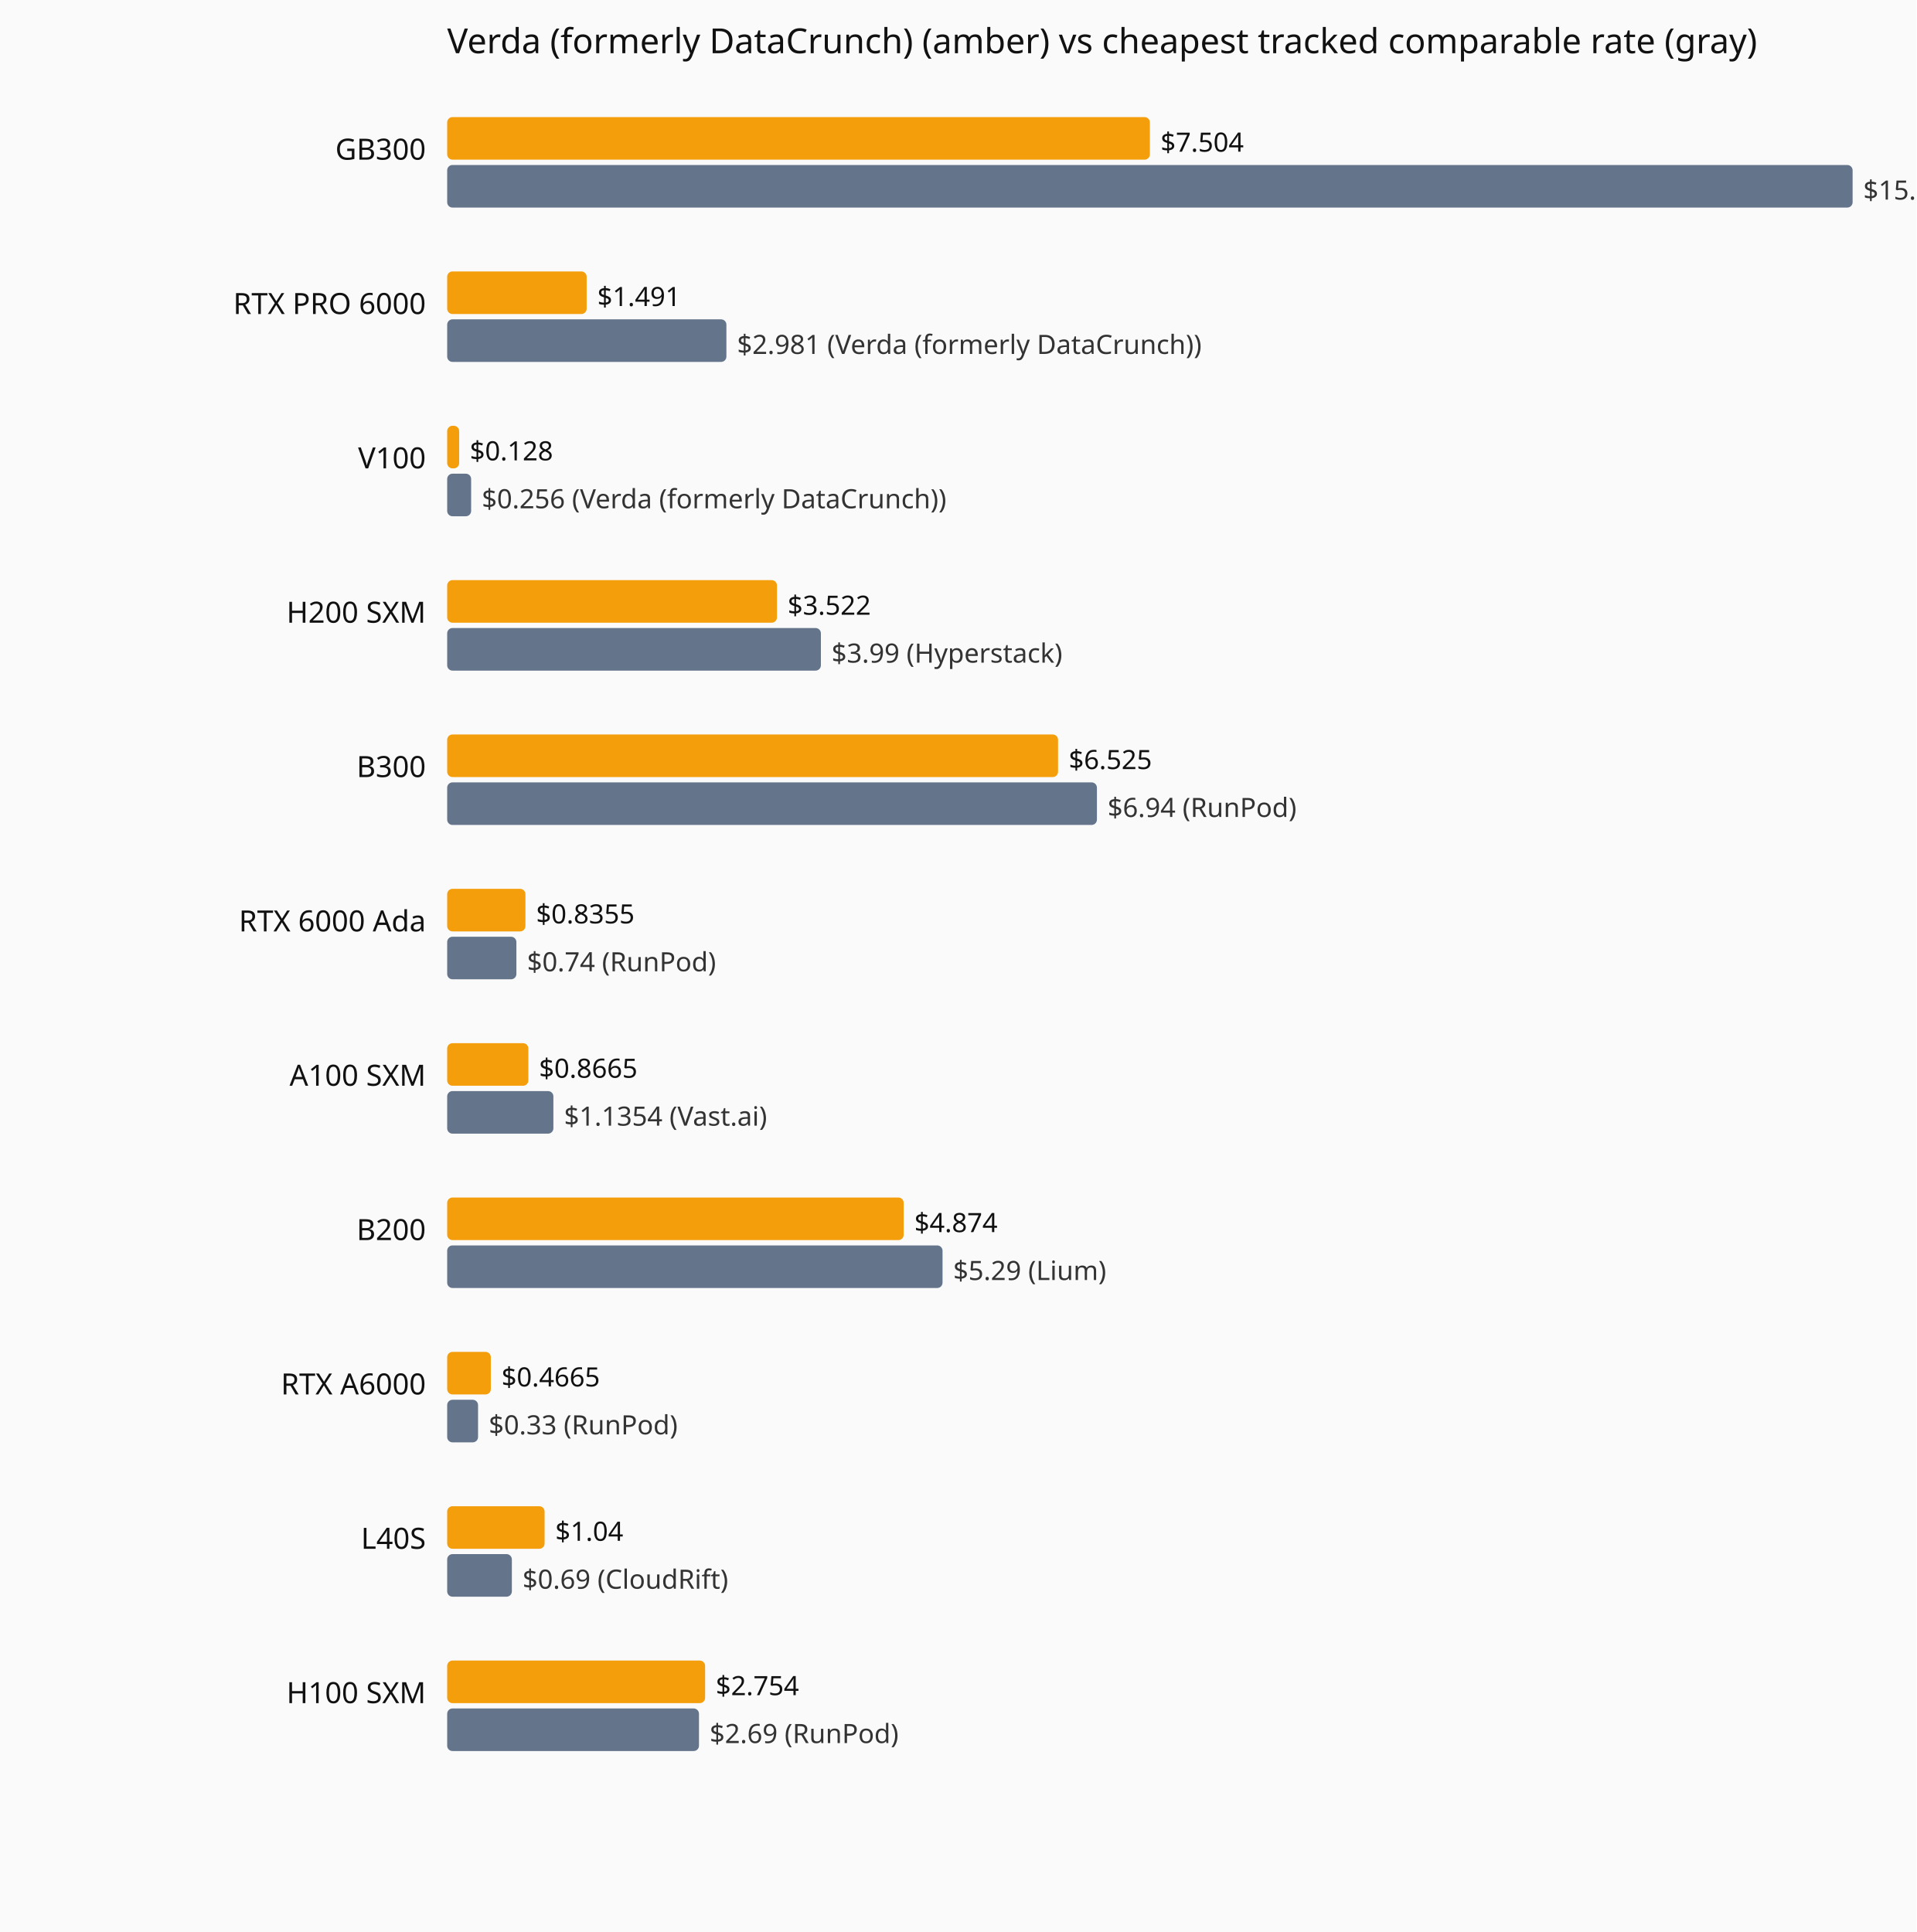
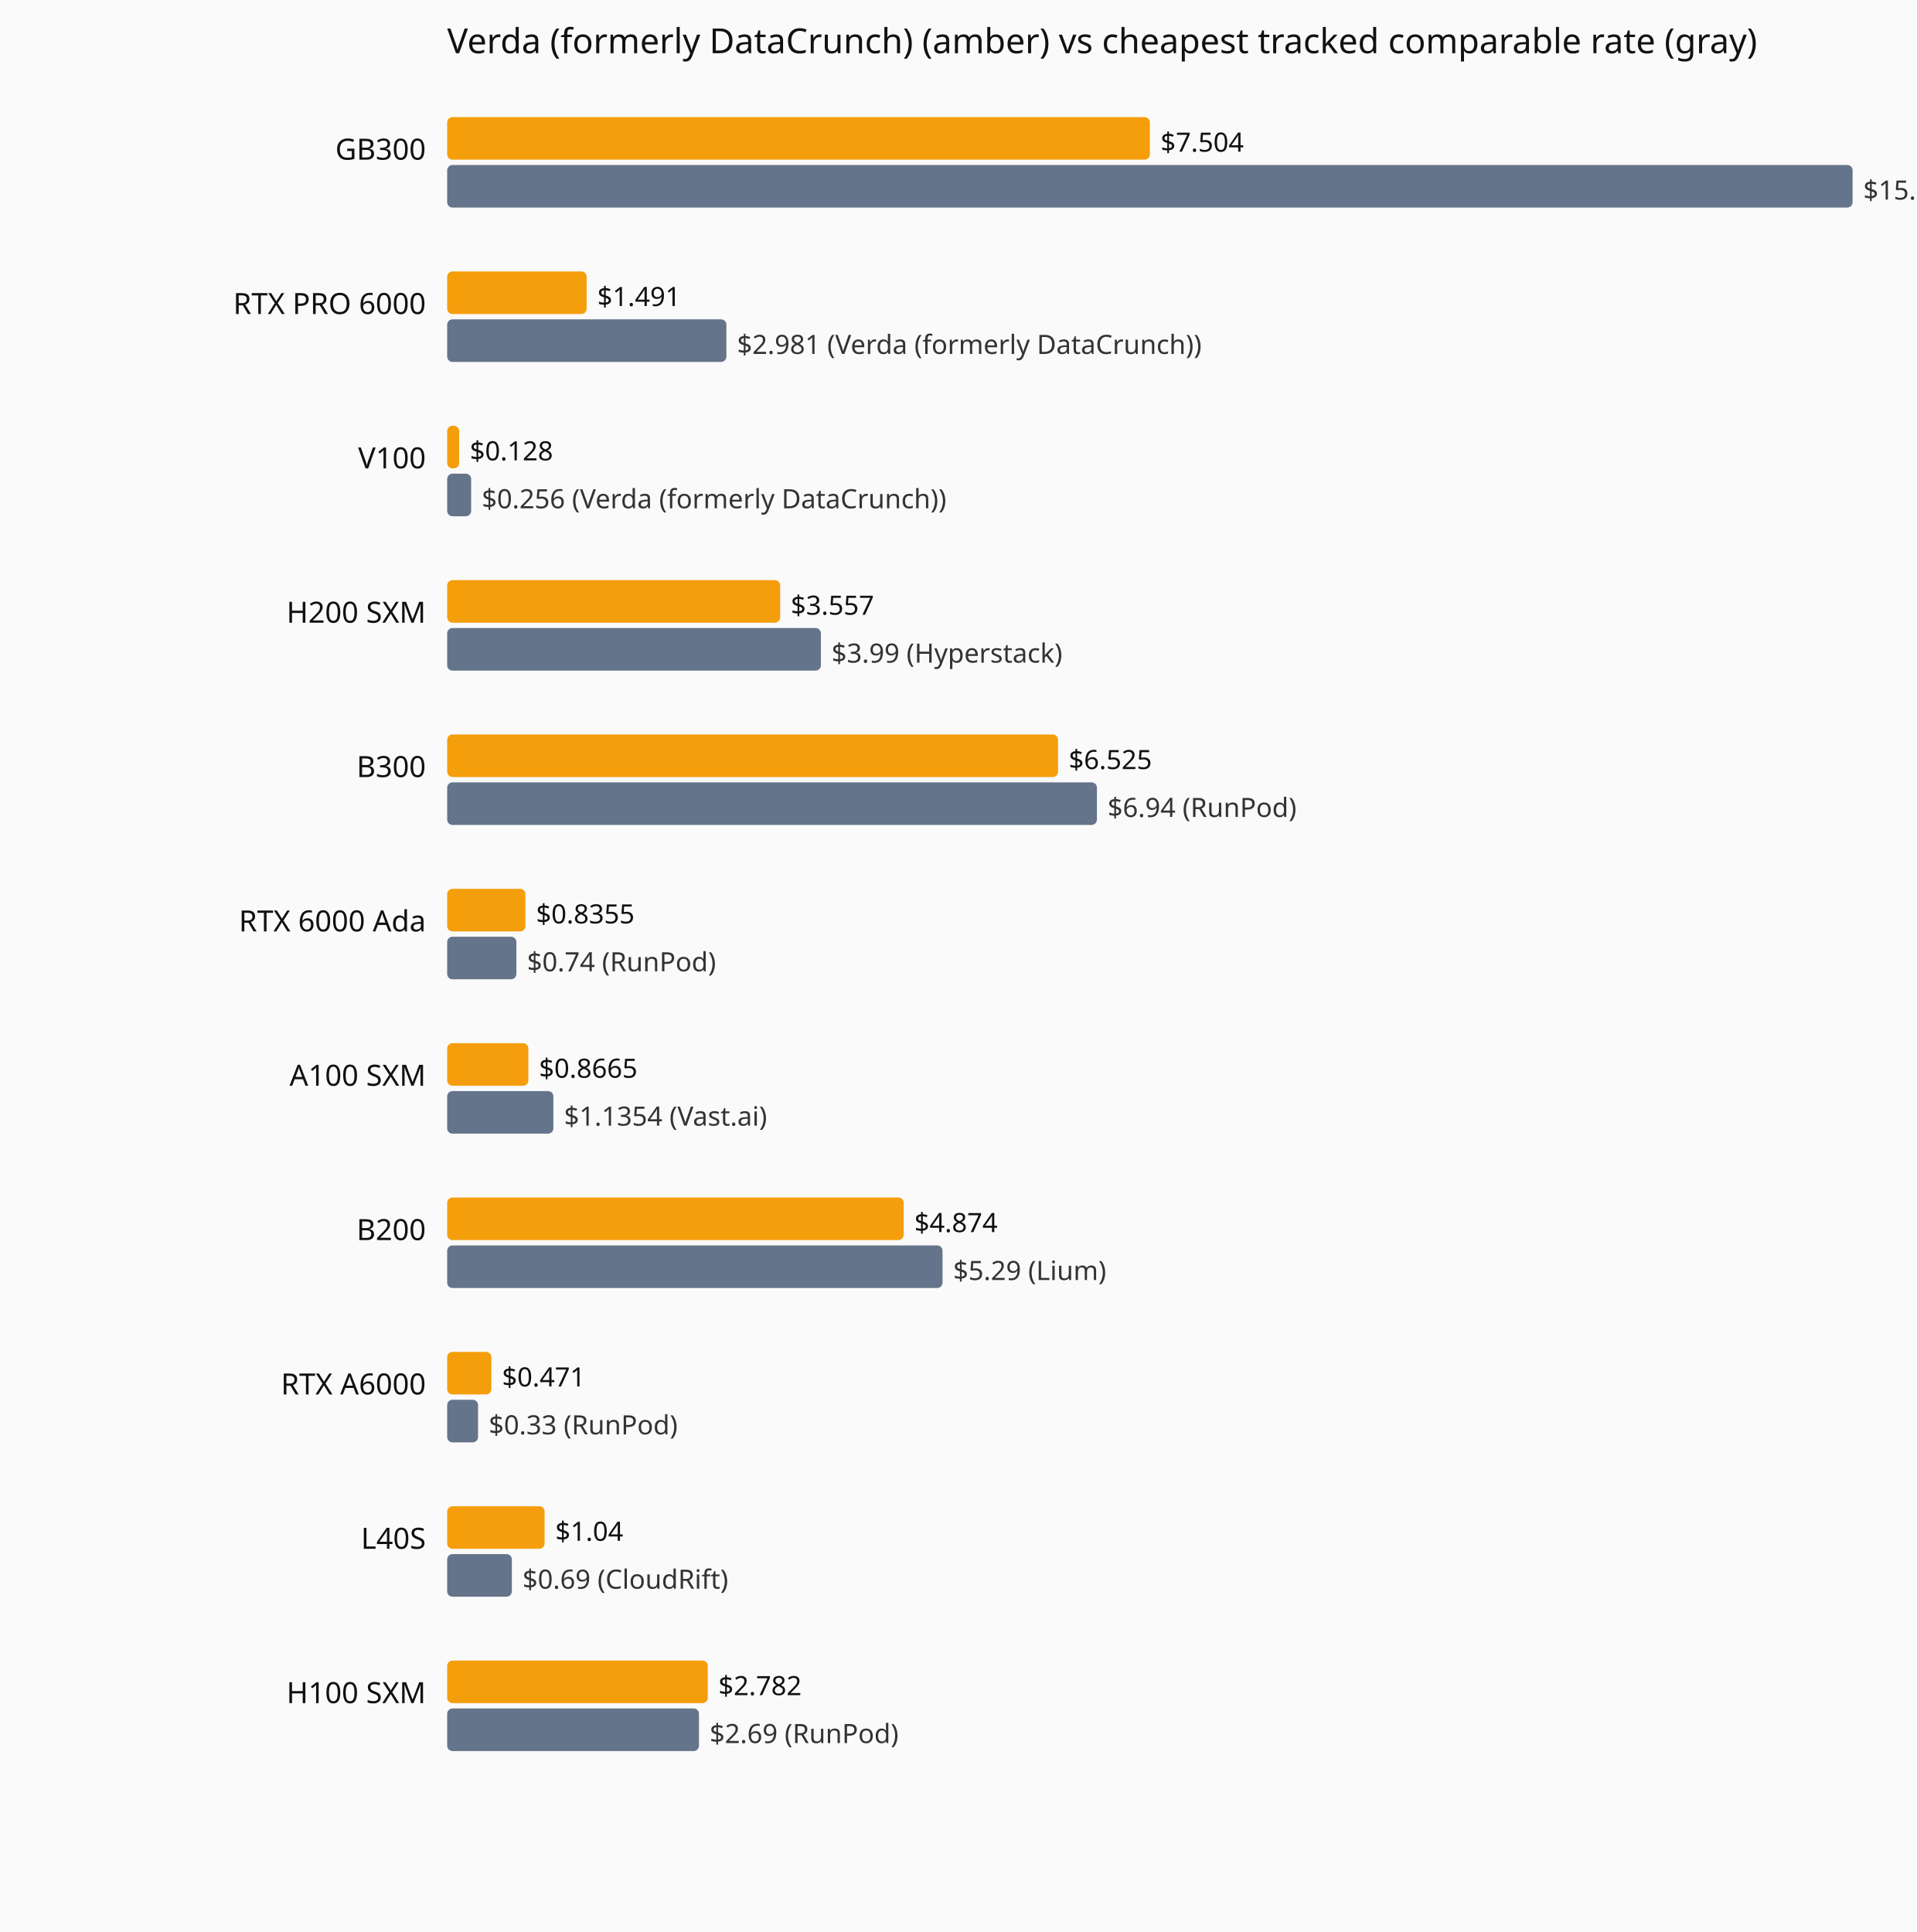
<svg xmlns="http://www.w3.org/2000/svg" viewBox="0 0 720 726" role="img" aria-label="Current hourly rate versus the cheapest tracked vendor, by GPU model.">
  <rect width="720" height="726" fill="#fafafa" />
  <text x="168" y="20" font-family="system-ui,sans-serif" font-size="13" fill="#111">Verda (formerly DataCrunch) (amber) vs cheapest tracked comparable rate (gray)</text>
  <text x="160" y="60" text-anchor="end" font-family="system-ui,sans-serif" font-size="11" fill="#111">GB300</text>
  <rect x="168" y="44" width="264.0" height="16" fill="#f59e0b" rx="2" />
  <text x="436.0" y="57" font-family="system-ui,sans-serif" font-size="10" fill="#111">$7.504</text>
  <rect x="168" y="62" width="528.0" height="16" fill="#64748b" rx="2" />
  <text x="700.0" y="75" font-family="system-ui,sans-serif" font-size="10" fill="#333">$15.01 (Verda (formerly DataCrunch))</text>
  <text x="160" y="118" text-anchor="end" font-family="system-ui,sans-serif" font-size="11" fill="#111">RTX PRO 6000</text>
  <rect x="168" y="102" width="52.4" height="16" fill="#f59e0b" rx="2" />
  <text x="224.4" y="115" font-family="system-ui,sans-serif" font-size="10" fill="#111">$1.491</text>
  <rect x="168" y="120" width="104.9" height="16" fill="#64748b" rx="2" />
  <text x="276.9" y="133" font-family="system-ui,sans-serif" font-size="10" fill="#333">$2.981 (Verda (formerly DataCrunch))</text>
  <text x="160" y="176" text-anchor="end" font-family="system-ui,sans-serif" font-size="11" fill="#111">V100</text>
  <rect x="168" y="160" width="4.5" height="16" fill="#f59e0b" rx="2" />
  <text x="176.5" y="173" font-family="system-ui,sans-serif" font-size="10" fill="#111">$0.128</text>
  <rect x="168" y="178" width="9.0" height="16" fill="#64748b" rx="2" />
  <text x="181.0" y="191" font-family="system-ui,sans-serif" font-size="10" fill="#333">$0.256 (Verda (formerly DataCrunch))</text>
  <text x="160" y="234" text-anchor="end" font-family="system-ui,sans-serif" font-size="11" fill="#111">H200 SXM</text>
-   <rect x="168" y="218" width="123.9" height="16" fill="#f59e0b" rx="2" />
-   <text x="295.9" y="231" font-family="system-ui,sans-serif" font-size="10" fill="#111">$3.522</text>
+   <rect x="168" y="218" width="125.1" height="16" fill="#f59e0b" rx="2" />
+   <text x="297.1" y="231" font-family="system-ui,sans-serif" font-size="10" fill="#111">$3.557</text>
  <rect x="168" y="236" width="140.4" height="16" fill="#64748b" rx="2" />
  <text x="312.4" y="249" font-family="system-ui,sans-serif" font-size="10" fill="#333">$3.99 (Hyperstack)</text>
  <text x="160" y="292" text-anchor="end" font-family="system-ui,sans-serif" font-size="11" fill="#111">B300</text>
  <rect x="168" y="276" width="229.5" height="16" fill="#f59e0b" rx="2" />
  <text x="401.5" y="289" font-family="system-ui,sans-serif" font-size="10" fill="#111">$6.525</text>
  <rect x="168" y="294" width="244.1" height="16" fill="#64748b" rx="2" />
  <text x="416.1" y="307" font-family="system-ui,sans-serif" font-size="10" fill="#333">$6.94 (RunPod)</text>
  <text x="160" y="350" text-anchor="end" font-family="system-ui,sans-serif" font-size="11" fill="#111">RTX 6000 Ada</text>
  <rect x="168" y="334" width="29.4" height="16" fill="#f59e0b" rx="2" />
  <text x="201.4" y="347" font-family="system-ui,sans-serif" font-size="10" fill="#111">$0.8355</text>
  <rect x="168" y="352" width="26.0" height="16" fill="#64748b" rx="2" />
  <text x="198.0" y="365" font-family="system-ui,sans-serif" font-size="10" fill="#333">$0.74 (RunPod)</text>
  <text x="160" y="408" text-anchor="end" font-family="system-ui,sans-serif" font-size="11" fill="#111">A100 SXM</text>
  <rect x="168" y="392" width="30.5" height="16" fill="#f59e0b" rx="2" />
  <text x="202.5" y="405" font-family="system-ui,sans-serif" font-size="10" fill="#111">$0.8665</text>
  <rect x="168" y="410" width="39.9" height="16" fill="#64748b" rx="2" />
  <text x="211.9" y="423" font-family="system-ui,sans-serif" font-size="10" fill="#333">$1.1354 (Vast.ai)</text>
  <text x="160" y="466" text-anchor="end" font-family="system-ui,sans-serif" font-size="11" fill="#111">B200</text>
  <rect x="168" y="450" width="171.5" height="16" fill="#f59e0b" rx="2" />
  <text x="343.5" y="463" font-family="system-ui,sans-serif" font-size="10" fill="#111">$4.874</text>
  <rect x="168" y="468" width="186.1" height="16" fill="#64748b" rx="2" />
  <text x="358.1" y="481" font-family="system-ui,sans-serif" font-size="10" fill="#333">$5.29 (Lium)</text>
  <text x="160" y="524" text-anchor="end" font-family="system-ui,sans-serif" font-size="11" fill="#111">RTX A6000</text>
-   <rect x="168" y="508" width="16.4" height="16" fill="#f59e0b" rx="2" />
-   <text x="188.4" y="521" font-family="system-ui,sans-serif" font-size="10" fill="#111">$0.4665</text>
+   <rect x="168" y="508" width="16.6" height="16" fill="#f59e0b" rx="2" />
+   <text x="188.6" y="521" font-family="system-ui,sans-serif" font-size="10" fill="#111">$0.471</text>
  <rect x="168" y="526" width="11.6" height="16" fill="#64748b" rx="2" />
  <text x="183.6" y="539" font-family="system-ui,sans-serif" font-size="10" fill="#333">$0.33 (RunPod)</text>
  <text x="160" y="582" text-anchor="end" font-family="system-ui,sans-serif" font-size="11" fill="#111">L40S</text>
  <rect x="168" y="566" width="36.6" height="16" fill="#f59e0b" rx="2" />
  <text x="208.6" y="579" font-family="system-ui,sans-serif" font-size="10" fill="#111">$1.04</text>
  <rect x="168" y="584" width="24.3" height="16" fill="#64748b" rx="2" />
  <text x="196.3" y="597" font-family="system-ui,sans-serif" font-size="10" fill="#333">$0.69 (CloudRift)</text>
  <text x="160" y="640" text-anchor="end" font-family="system-ui,sans-serif" font-size="11" fill="#111">H100 SXM</text>
-   <rect x="168" y="624" width="96.9" height="16" fill="#f59e0b" rx="2" />
-   <text x="268.9" y="637" font-family="system-ui,sans-serif" font-size="10" fill="#111">$2.754</text>
+   <rect x="168" y="624" width="97.9" height="16" fill="#f59e0b" rx="2" />
+   <text x="269.9" y="637" font-family="system-ui,sans-serif" font-size="10" fill="#111">$2.782</text>
  <rect x="168" y="642" width="94.6" height="16" fill="#64748b" rx="2" />
  <text x="266.6" y="655" font-family="system-ui,sans-serif" font-size="10" fill="#333">$2.69 (RunPod)</text>
</svg>
